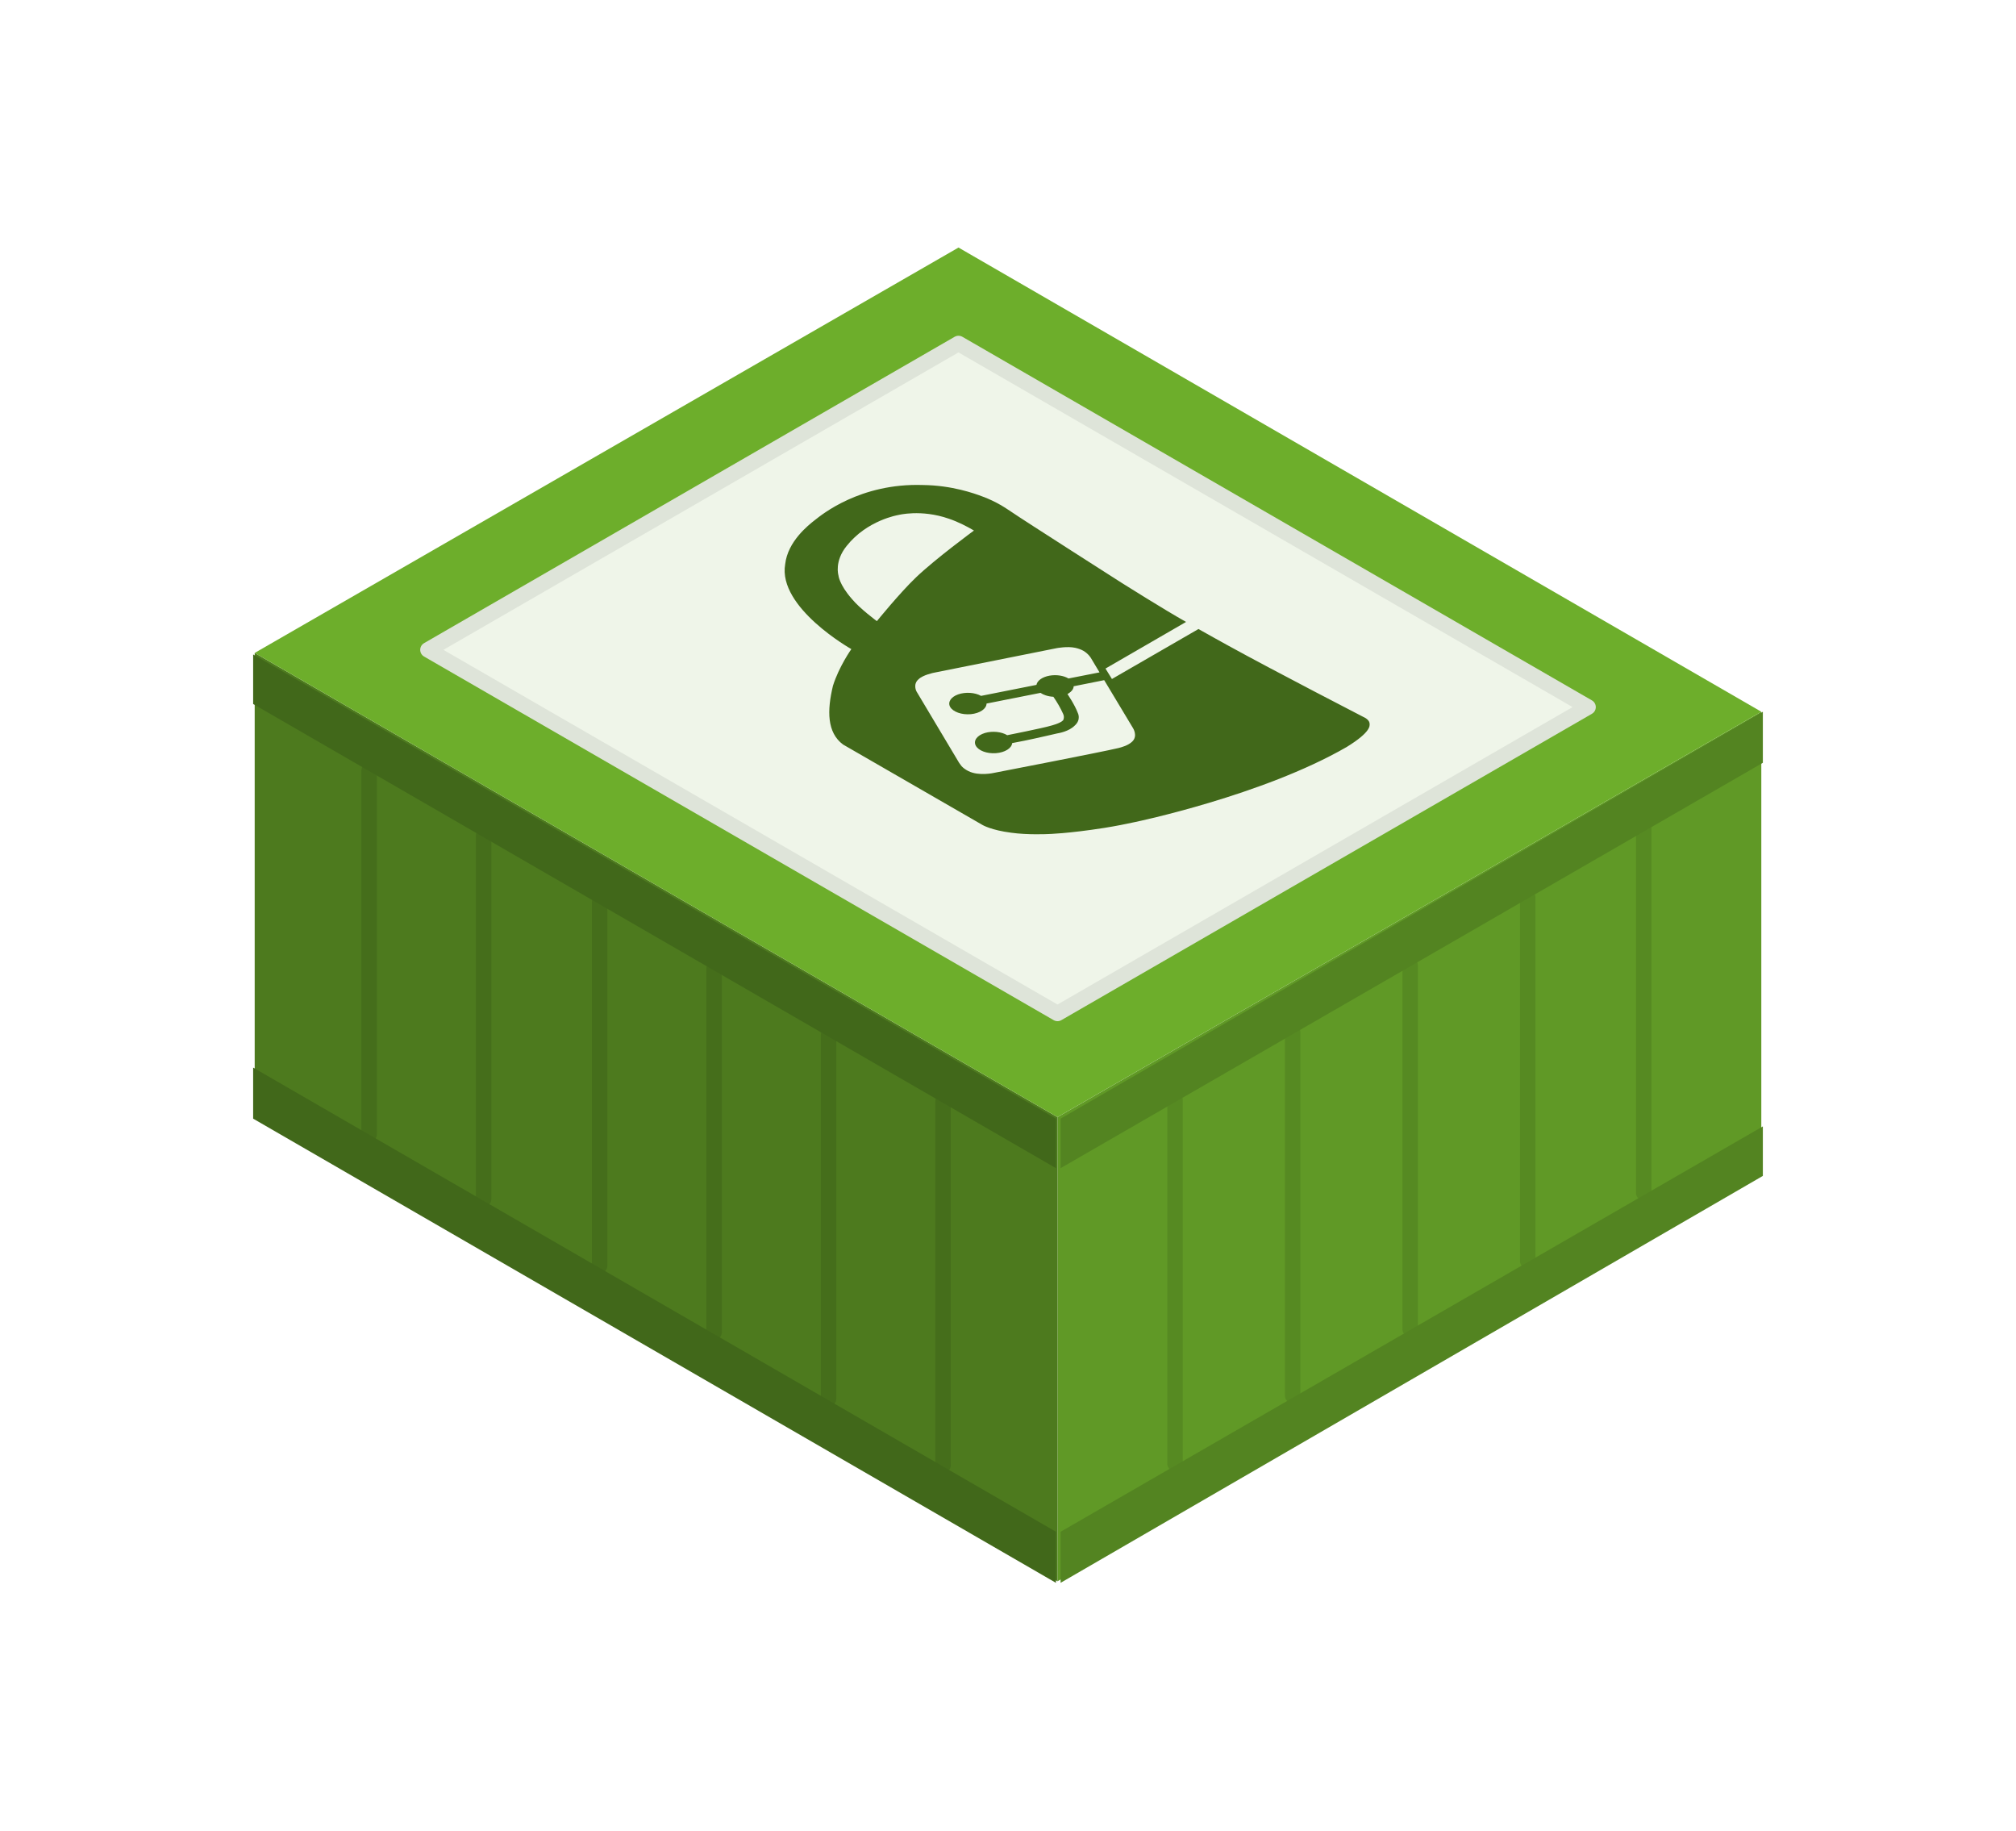
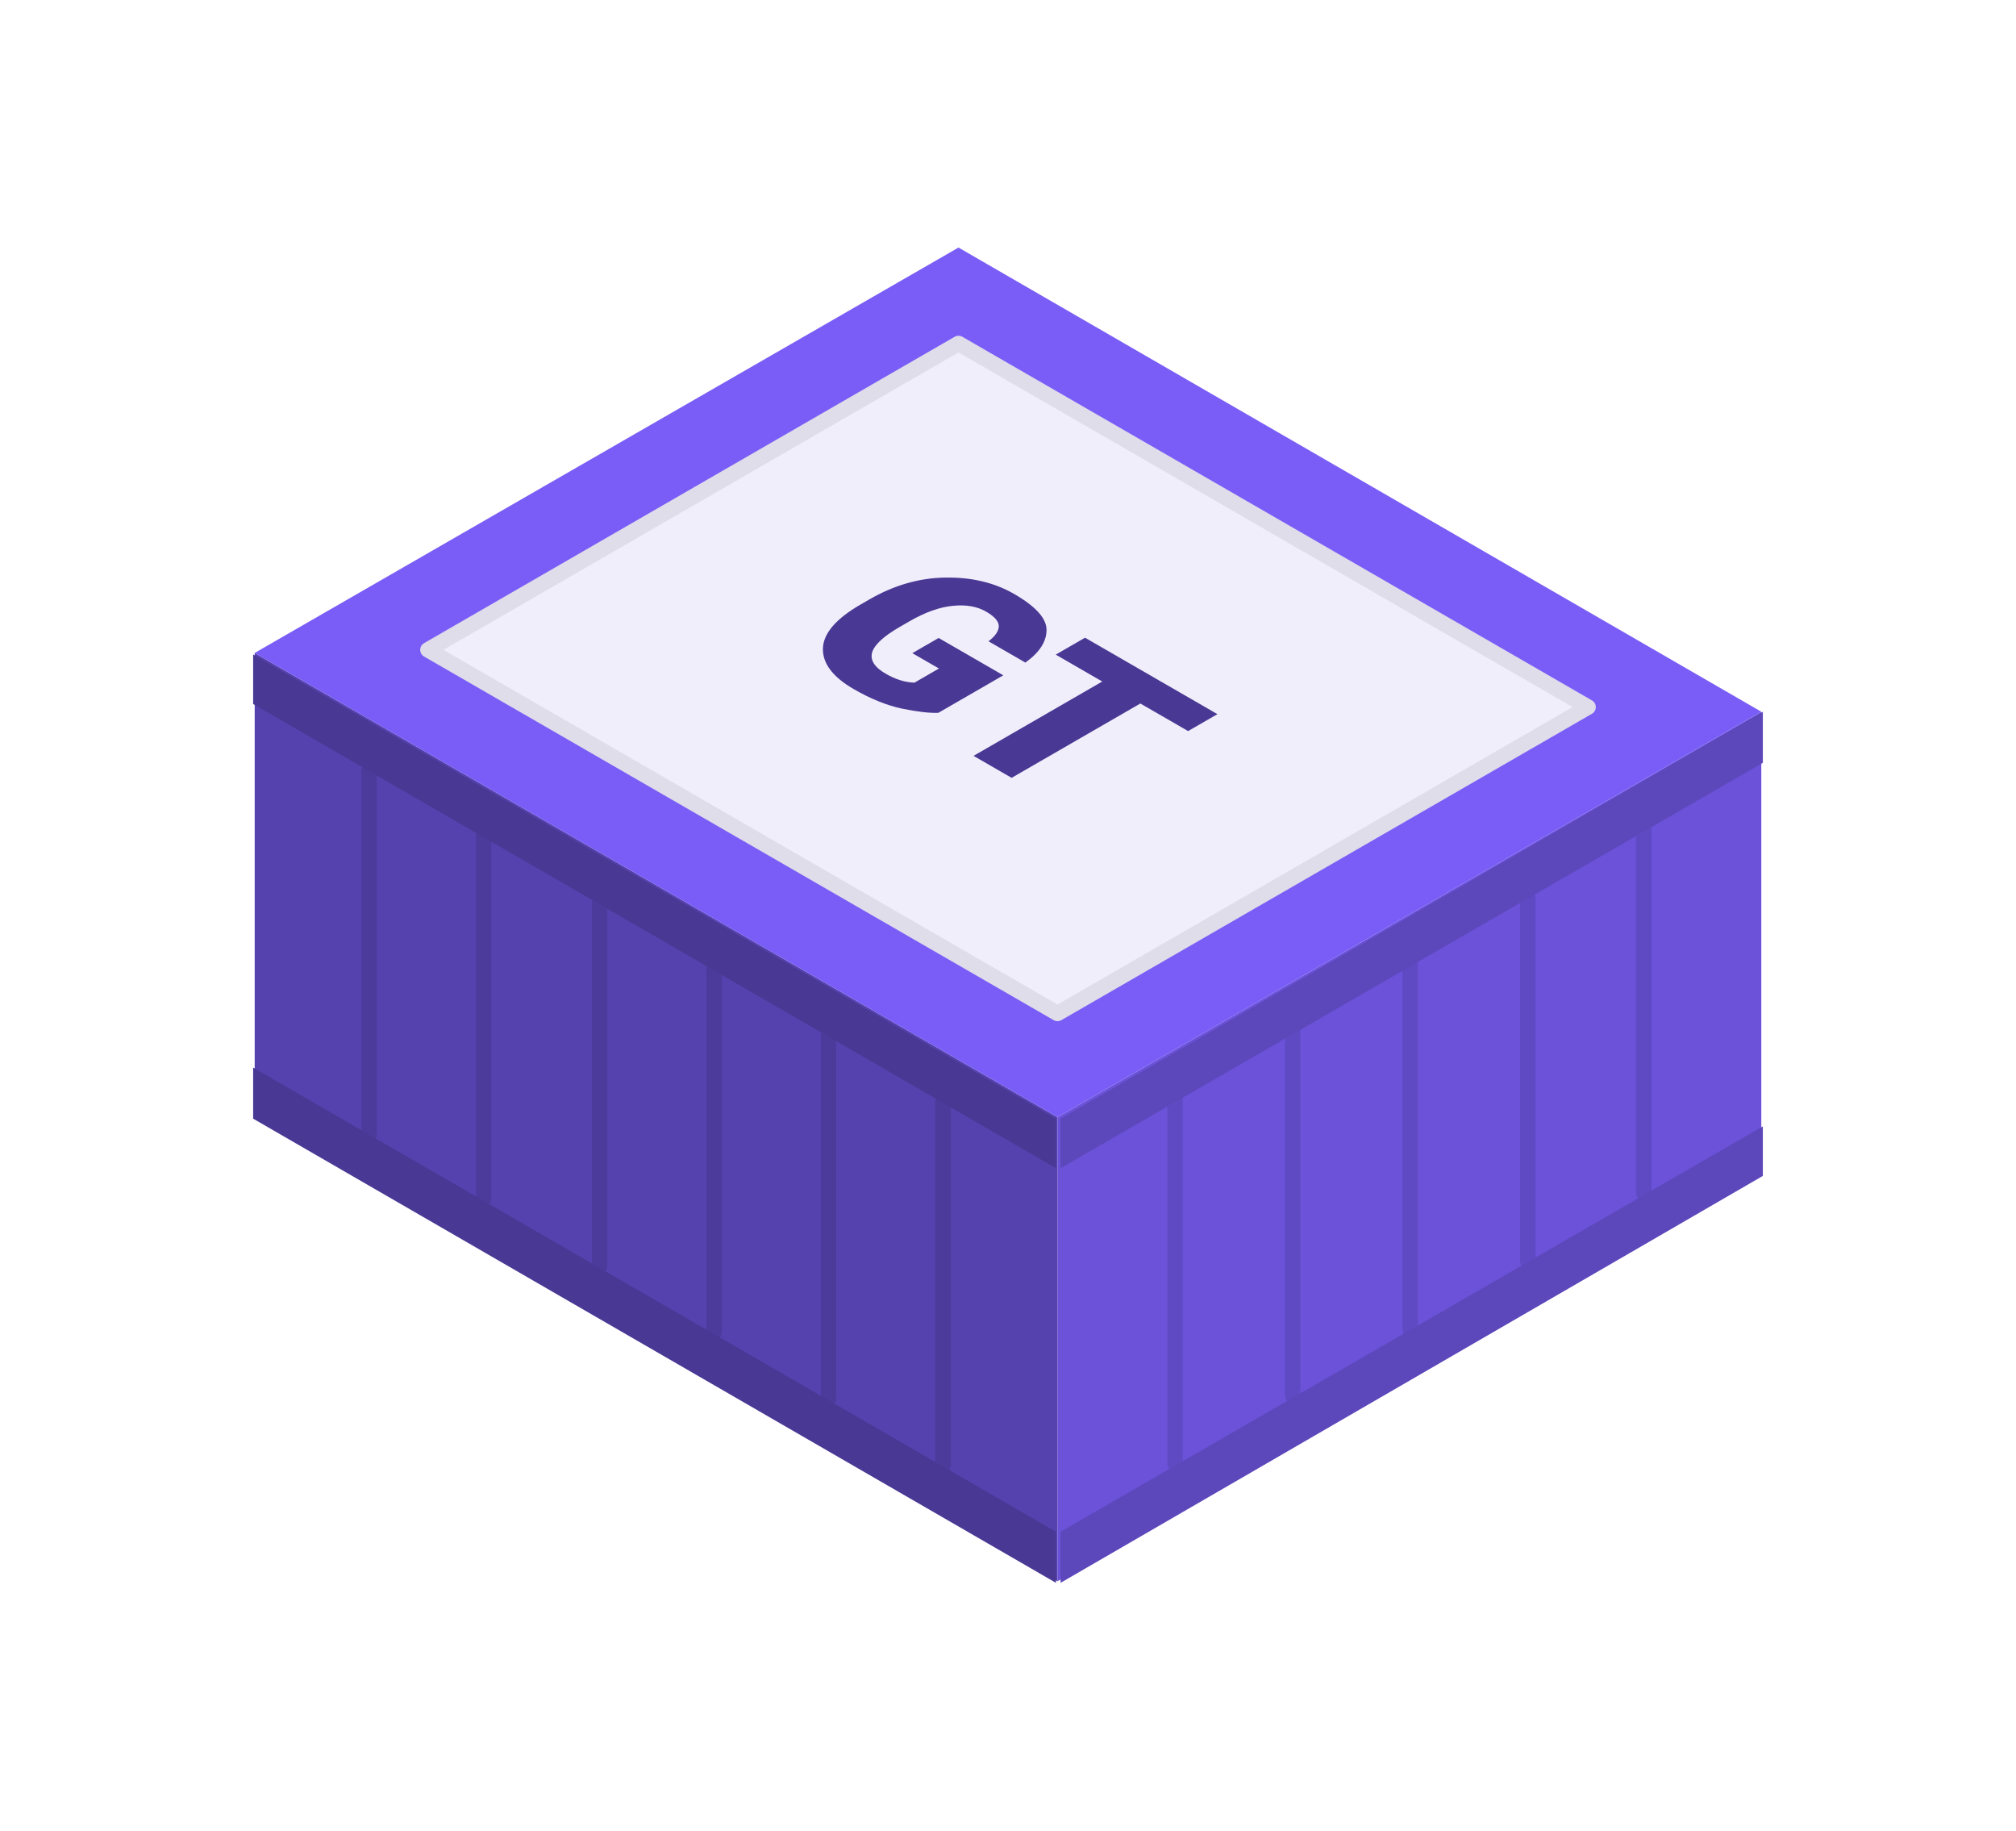
<svg xmlns="http://www.w3.org/2000/svg" viewBox="-64.8 -74.1 129.6 118.3" width="130" height="118" role="presentation" aria-hidden="true">
  <g font-family="system-ui, -apple-system, 'Segoe UI', Roboto, 'Helvetica Neue', sans-serif">
-     <polygon points="48.7,1.9 3.2,28.1 3.2,-1.9 48.7,-28.1" fill="#609926" />
-     <polygon points="-48.7,-1.9 3.2,28.1 3.2,-1.9 -48.7,-31.9" fill="#4d7a1e" />
-     <polygon points="-3.2,-58.1 48.7,-28.1 3.2,-1.9 -48.7,-31.9" fill="#6dae2b" />
-     <line x1="41.1" y1="3.0" x2="41.1" y2="-20.5" stroke="#568a22" stroke-width="1.0" stroke-linecap="round" />
-     <line x1="33.6" y1="7.4" x2="33.6" y2="-16.1" stroke="#568a22" stroke-width="1.0" stroke-linecap="round" />
-     <line x1="26.0" y1="11.8" x2="26.0" y2="-11.7" stroke="#568a22" stroke-width="1.0" stroke-linecap="round" />
-     <line x1="18.4" y1="16.1" x2="18.4" y2="-7.4" stroke="#568a22" stroke-width="1.0" stroke-linecap="round" />
-     <line x1="10.8" y1="20.5" x2="10.8" y2="-3.0" stroke="#568a22" stroke-width="1.0" stroke-linecap="round" />
-     <line x1="-41.3" y1="-0.8" x2="-41.3" y2="-24.3" stroke="#456e1b" stroke-width="1.0" stroke-linecap="round" />
-     <line x1="-33.9" y1="3.4" x2="-33.9" y2="-20.1" stroke="#456e1b" stroke-width="1.0" stroke-linecap="round" />
-     <line x1="-26.4" y1="7.7" x2="-26.4" y2="-15.8" stroke="#456e1b" stroke-width="1.0" stroke-linecap="round" />
-     <line x1="-19.0" y1="12.0" x2="-19.0" y2="-11.5" stroke="#456e1b" stroke-width="1.0" stroke-linecap="round" />
-     <line x1="-11.6" y1="16.3" x2="-11.6" y2="-7.2" stroke="#456e1b" stroke-width="1.0" stroke-linecap="round" />
-     <line x1="-4.2" y1="20.6" x2="-4.2" y2="-2.9" stroke="#456e1b" stroke-width="1.0" stroke-linecap="round" />
-     <polygon points="48.8,1.9 3.4,28.2 3.4,24.9 48.8,-1.3" fill="#538421" />
-     <polygon points="-48.8,-1.8 3.1,28.2 3.1,24.9 -48.8,-5.1" fill="#41681a" />
-     <polygon points="48.8,-24.8 3.4,1.4 3.4,-1.8 48.8,-28.1" fill="#538421" />
-     <polygon points="-48.8,-28.6 3.1,1.4 3.1,-1.8 -48.8,-31.8" fill="#41681a" />
-     <polygon points="-3.2,-51.9 37.5,-28.4 3.2,-8.6 -37.5,-32.1" fill="#eff5e9" stroke="#dee4d9" stroke-width="1.0" stroke-linejoin="round" />
-     <g fill="#41681a" transform="matrix(1.2503 0.7219 -1.2503 0.7219 0.00 -47.83)">
-       <path d="M4.209 4.603c-.247 0-.525.02-.84.088-.333.07-1.28.283-2.054 1.027C-.403 7.25.035 9.685.089 10.052c.065.446.263 1.687 1.21 2.768 1.749 2.141 5.513 2.092 5.513 2.092s.462 1.103 1.168 2.119c.955 1.263 1.936 2.248 2.89 2.367 2.406 0 7.212-.004 7.212-.004s.458.004 1.08-.394c.535-.324 1.013-.893 1.013-.893s.492-.527 1.18-1.73c.21-.37.385-.729.538-1.068 0 0 2.107-4.471 2.107-8.823-.042-1.318-.367-1.55-.443-1.627-.156-.156-.366-.153-.366-.153s-4.475.252-6.792.306c-.508.011-1.012.023-1.512.027v4.474l-.634-.301c0-1.39-.004-4.17-.004-4.17-1.107.016-3.405-.084-3.405-.084s-5.399-.27-5.987-.324c-.187-.011-.401-.032-.648-.032zm.354 1.832h.111s.271 2.269.6 3.597C5.549 11.147 6.22 13 6.22 13s-.996-.119-1.641-.348c-.99-.324-1.409-.714-1.409-.714s-.73-.511-1.096-1.52C1.444 8.73 2.021 7.7 2.021 7.7s.32-.859 1.47-1.145c.395-.106.863-.12 1.072-.12zm8.33 2.554c.26.003.509.127.509.127l.868.422-.529 1.075a.686.686 0 0 0-.614.359.685.685 0 0 0 .072.756l-.939 1.924a.69.69 0 0 0-.66.527.687.687 0 0 0 .347.763.686.686 0 0 0 .867-.206.688.688 0 0 0-.069-.882l.916-1.874a.667.667 0 0 0 .237-.02.657.657 0 0 0 .271-.137 8.826 8.826 0 0 1 1.016.512.761.761 0 0 1 .286.282c.073.21-.073.569-.073.569-.087.29-.702 1.55-.702 1.55a.692.692 0 0 0-.676.477.681.681 0 1 0 1.157-.252c.073-.141.141-.282.214-.431.19-.397.515-1.16.515-1.16.035-.066.218-.394.103-.814-.095-.435-.48-.638-.48-.638-.467-.301-1.116-.58-1.116-.58s0-.156-.042-.27a.688.688 0 0 0-.148-.241l.516-1.062 2.89 1.401s.48.218.583.619c.073.282-.019.534-.069.657-.24.587-2.1 4.317-2.1 4.317s-.232.554-.748.588a1.065 1.065 0 0 1-.393-.045l-.202-.08-4.31-2.1s-.417-.218-.49-.596c-.083-.31.104-.691.104-.691l2.073-4.272s.183-.37.466-.497a.855.855 0 0 1 .35-.077z" />
+     <polygon points="48.7,1.9 3.2,28.1 3.2,-1.9 48.7,-28.1" fill="#6b52d9" />
+     <polygon points="-48.7,-1.9 3.2,28.1 3.2,-1.9 -48.7,-31.9" fill="#5642ae" />
+     <polygon points="-3.2,-58.1 48.7,-28.1 3.2,-1.9 -48.7,-31.9" fill="#7a5df7" />
+     <line x1="41.1" y1="3.0" x2="41.1" y2="-20.5" stroke="#604ac3" stroke-width="1.0" stroke-linecap="round" />
+     <line x1="33.6" y1="7.4" x2="33.6" y2="-16.1" stroke="#604ac3" stroke-width="1.0" stroke-linecap="round" />
+     <line x1="26.0" y1="11.8" x2="26.0" y2="-11.7" stroke="#604ac3" stroke-width="1.0" stroke-linecap="round" />
+     <line x1="18.4" y1="16.1" x2="18.4" y2="-7.4" stroke="#604ac3" stroke-width="1.0" stroke-linecap="round" />
+     <line x1="10.8" y1="20.5" x2="10.8" y2="-3.0" stroke="#604ac3" stroke-width="1.0" stroke-linecap="round" />
+     <line x1="-41.3" y1="-0.8" x2="-41.3" y2="-24.3" stroke="#4d3b9c" stroke-width="1.0" stroke-linecap="round" />
+     <line x1="-33.9" y1="3.4" x2="-33.9" y2="-20.1" stroke="#4d3b9c" stroke-width="1.0" stroke-linecap="round" />
+     <line x1="-26.4" y1="7.7" x2="-26.4" y2="-15.8" stroke="#4d3b9c" stroke-width="1.0" stroke-linecap="round" />
+     <line x1="-19.0" y1="12.0" x2="-19.0" y2="-11.5" stroke="#4d3b9c" stroke-width="1.0" stroke-linecap="round" />
+     <line x1="-11.6" y1="16.3" x2="-11.6" y2="-7.2" stroke="#4d3b9c" stroke-width="1.0" stroke-linecap="round" />
+     <line x1="-4.2" y1="20.6" x2="-4.2" y2="-2.9" stroke="#4d3b9c" stroke-width="1.0" stroke-linecap="round" />
+     <polygon points="48.8,1.9 3.4,28.2 3.4,24.9 48.8,-1.3" fill="#5c47bb" />
+     <polygon points="-48.8,-1.8 3.1,28.2 3.1,24.9 -48.8,-5.1" fill="#493894" />
+     <polygon points="48.8,-24.8 3.4,1.4 3.4,-1.8 48.8,-28.1" fill="#5c47bb" />
+     <polygon points="-48.8,-28.6 3.1,1.4 3.1,-1.8 -48.8,-31.8" fill="#493894" />
+     <polygon points="-3.2,-51.9 37.5,-28.4 3.2,-8.6 -37.5,-32.1" fill="#f0eefb" stroke="#dfdde9" stroke-width="1.0" stroke-linejoin="round" />
+     <g fill="#493894" transform="matrix(1.2503 0.7219 -1.2503 0.7219 0.00 -47.83)">
+       <text x="12" y="12.6" font-size="11.5" font-weight="800" font-family="system-ui, -apple-system, 'Segoe UI', Roboto, 'Helvetica Neue', sans-serif" text-anchor="middle" dominant-baseline="central" letter-spacing="-0.3">GT</text>
    </g>
  </g>
</svg>
